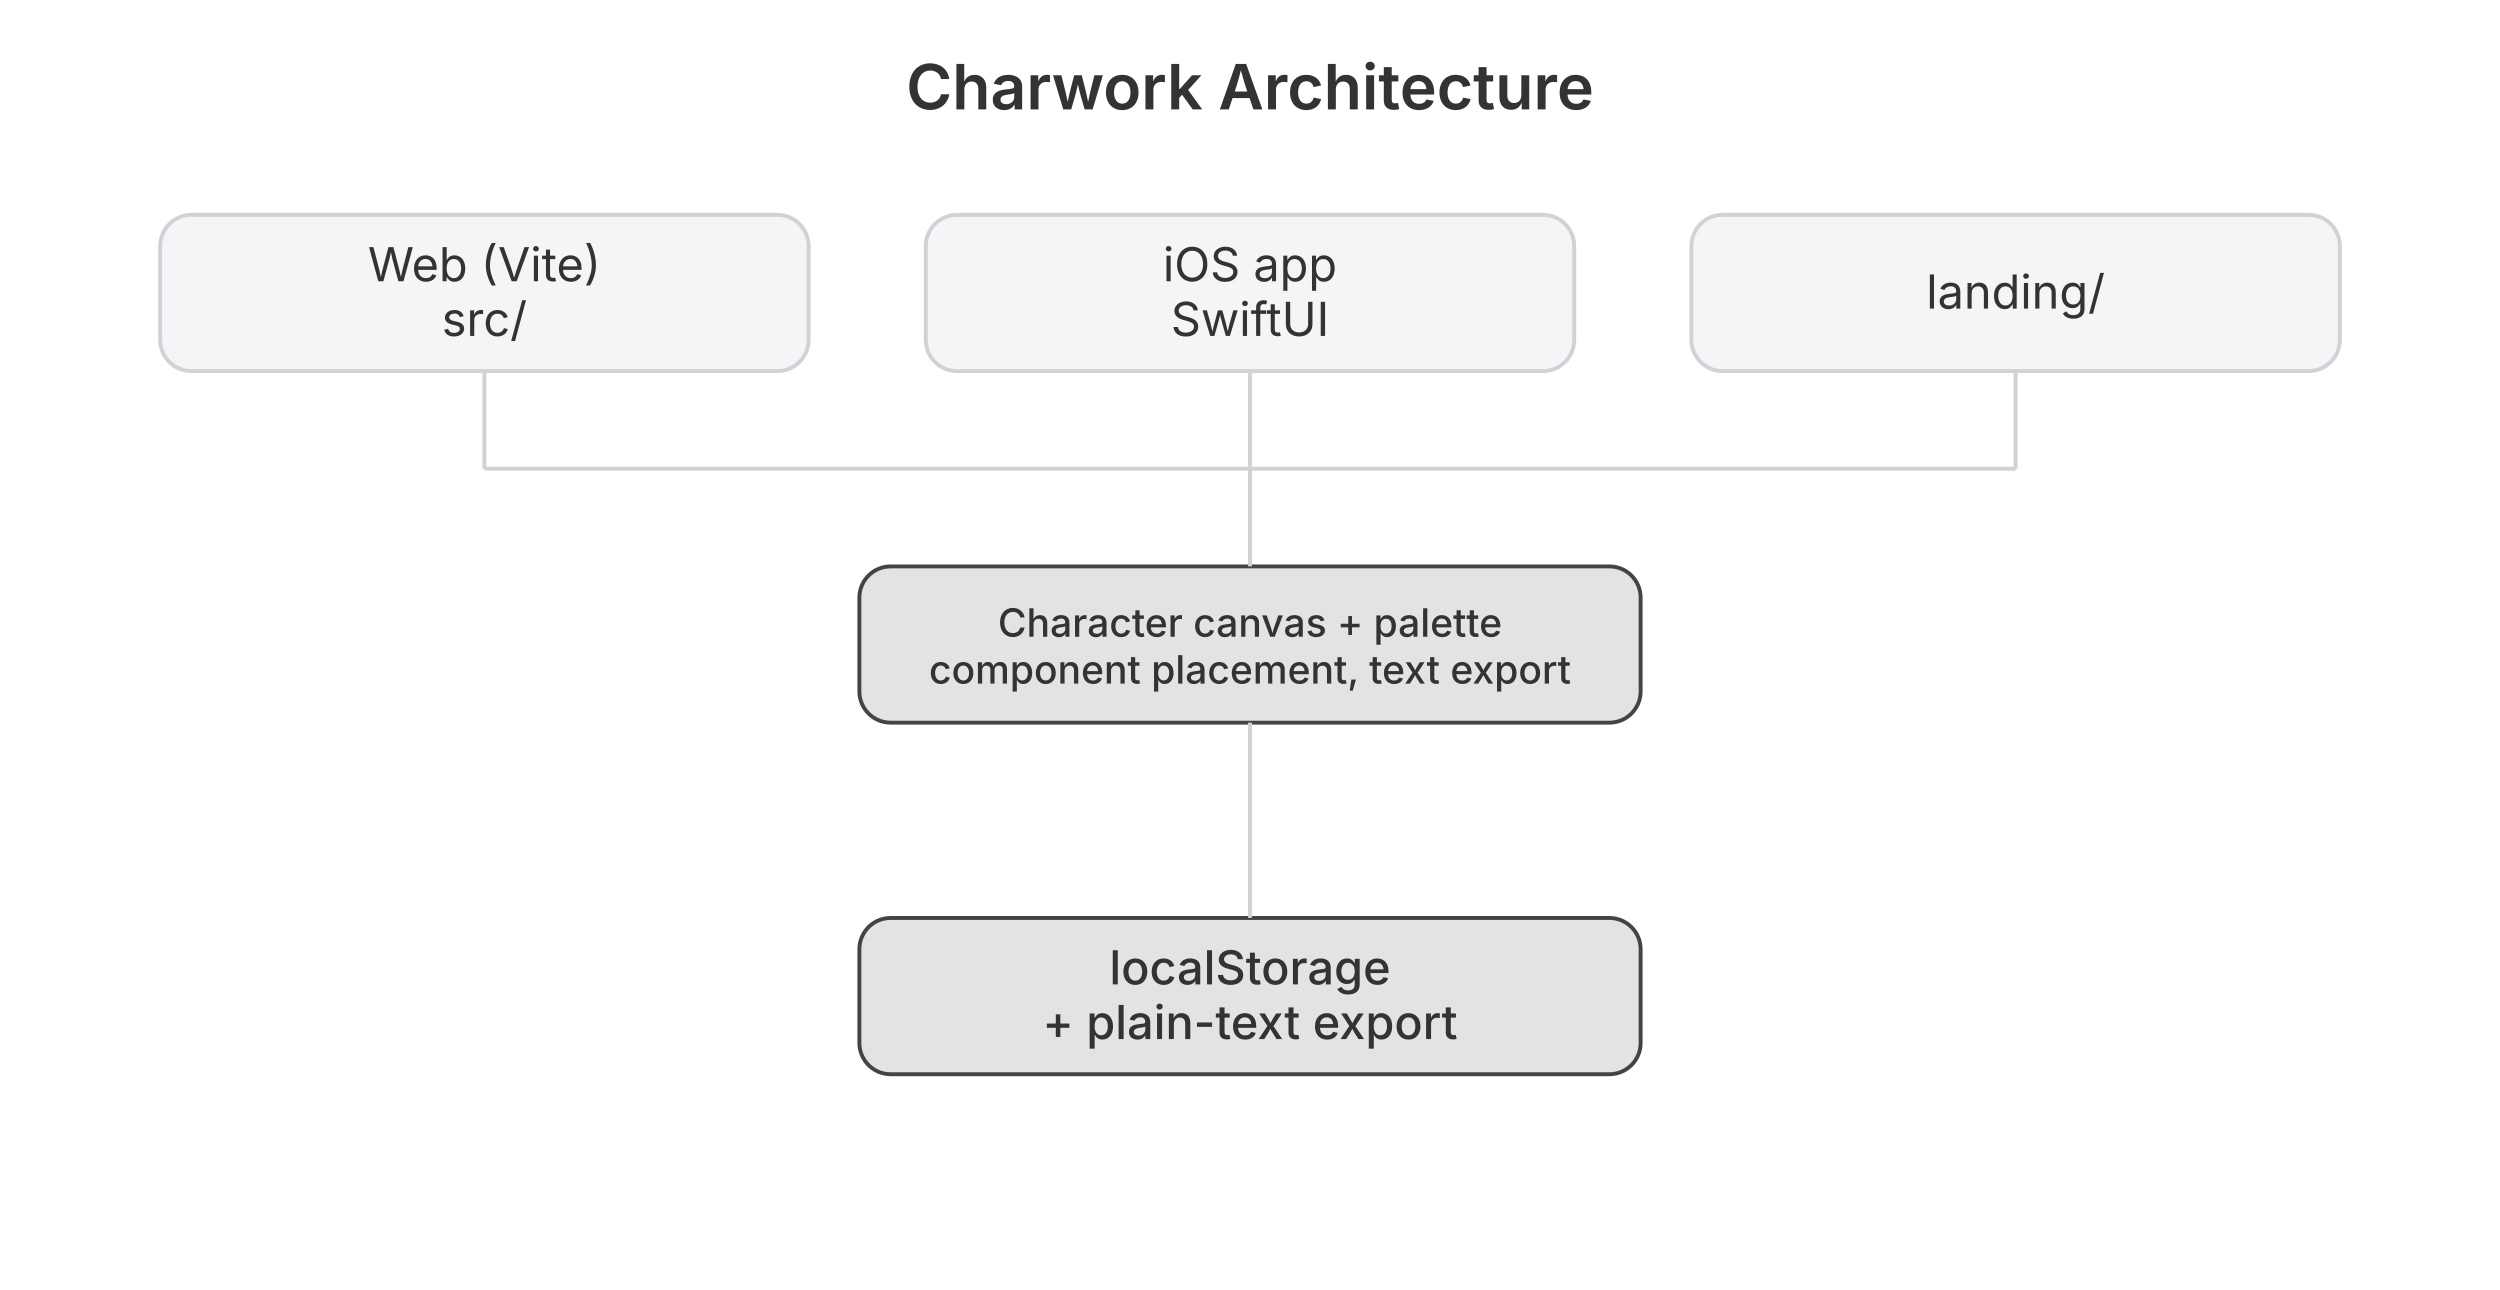
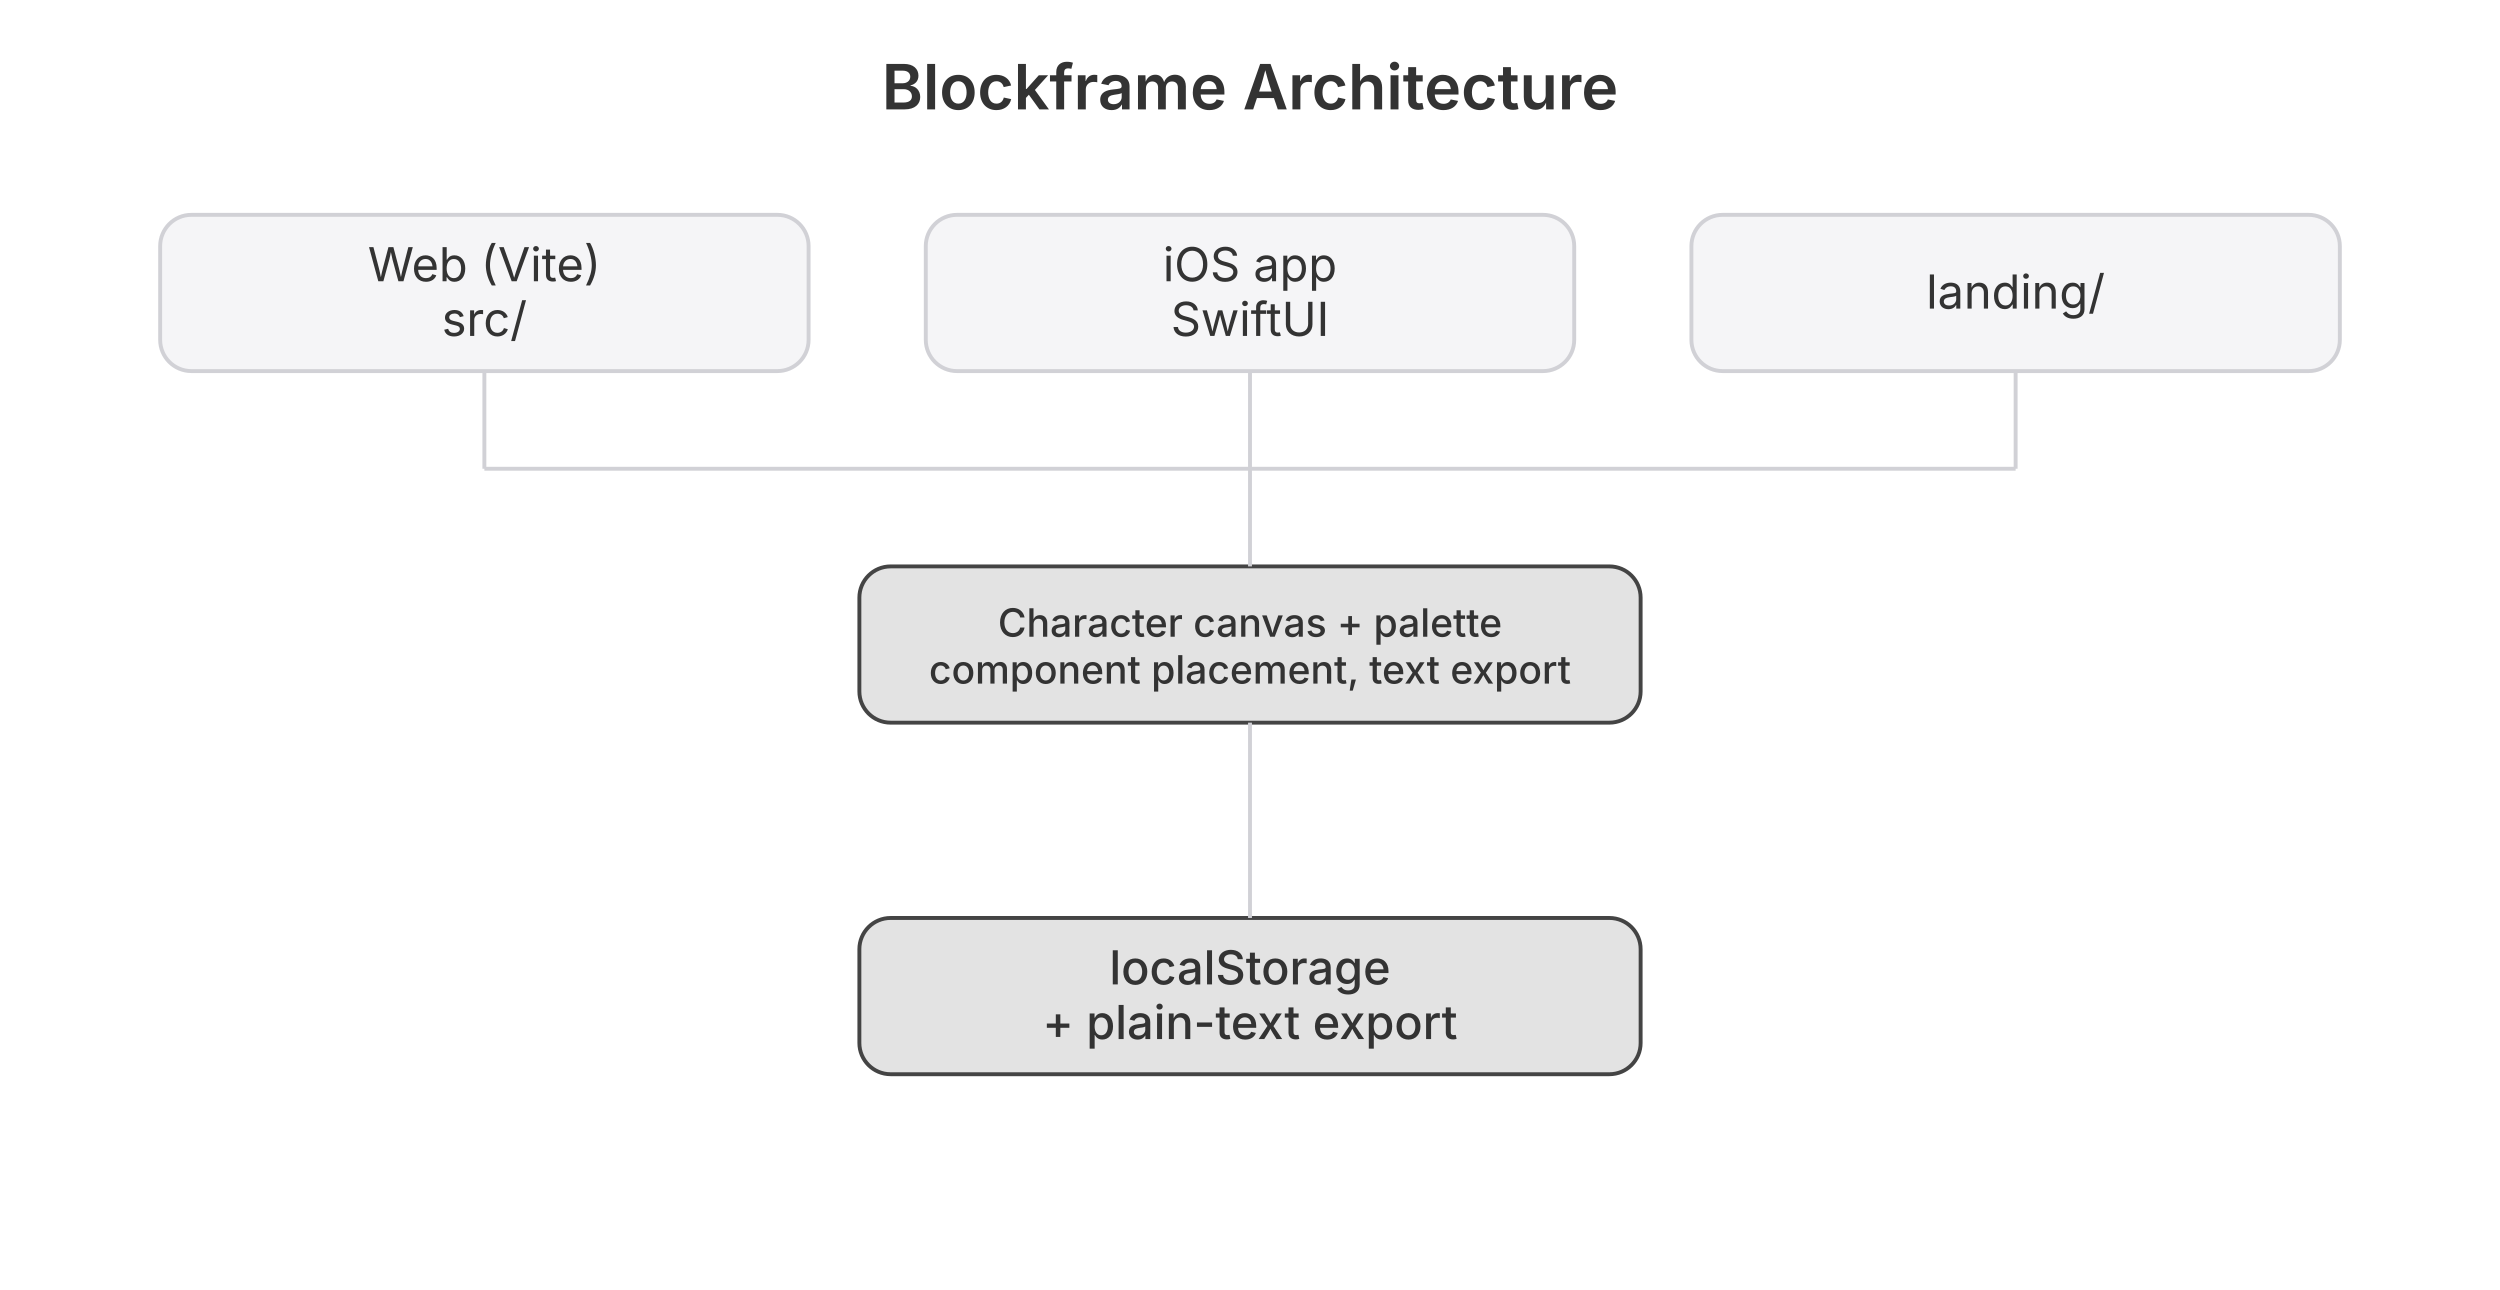
<svg xmlns="http://www.w3.org/2000/svg" width="640" height="330" style="background:#fff;font-family:-apple-system,BlinkMacSystemFont,sans-serif" viewBox="0 0 640 330">
-   <text x="320" y="28" fill="#333" font-size="16" font-weight="600" text-anchor="middle">Charwork Architecture</text>
+   <text x="320" y="28" fill="#333" font-size="16" font-weight="600" text-anchor="middle">Blockframe Architecture</text>
  <rect width="166" height="40" x="41" y="55" fill="#f5f5f7" stroke="#d1d1d6" rx="8" />
  <text x="124" y="72" fill="#333" font-size="12" text-anchor="middle">Web (Vite)</text>
  <text x="124" y="86" fill="#333" font-size="12" text-anchor="middle">src/</text>
  <rect width="166" height="40" x="237" y="55" fill="#f5f5f7" stroke="#d1d1d6" rx="8" />
  <text x="320" y="72" fill="#333" font-size="12" text-anchor="middle">iOS app</text>
  <text x="320" y="86" fill="#333" font-size="12" text-anchor="middle">SwiftUI</text>
  <rect width="166" height="40" x="433" y="55" fill="#f5f5f7" stroke="#d1d1d6" rx="8" />
  <text x="516" y="79" fill="#333" font-size="12" text-anchor="middle">landing/</text>
  <rect width="200" height="40" x="220" y="145" fill="#444444" fill-opacity=".15" stroke="#444444" rx="8" />
  <text x="320" y="163" fill="#333" font-size="10" font-weight="500" text-anchor="middle">Character canvas + palette</text>
  <text x="320" y="175" fill="#333" font-size="10" font-weight="500" text-anchor="middle">component placement, text export</text>
  <rect width="200" height="40" x="220" y="235" fill="#444444" fill-opacity=".15" stroke="#444444" rx="8" />
  <text x="320" y="252" fill="#333" font-size="12" font-weight="500" text-anchor="middle">localStorage</text>
  <text x="320" y="266" fill="#333" font-size="12" font-weight="500" text-anchor="middle">+ plain-text export</text>
  <path stroke="#d1d1d6" fill="none" d="M124 95v25M320 95v25M516 95v25M124 120H516M320 120V145M320 185V235" />
</svg>
